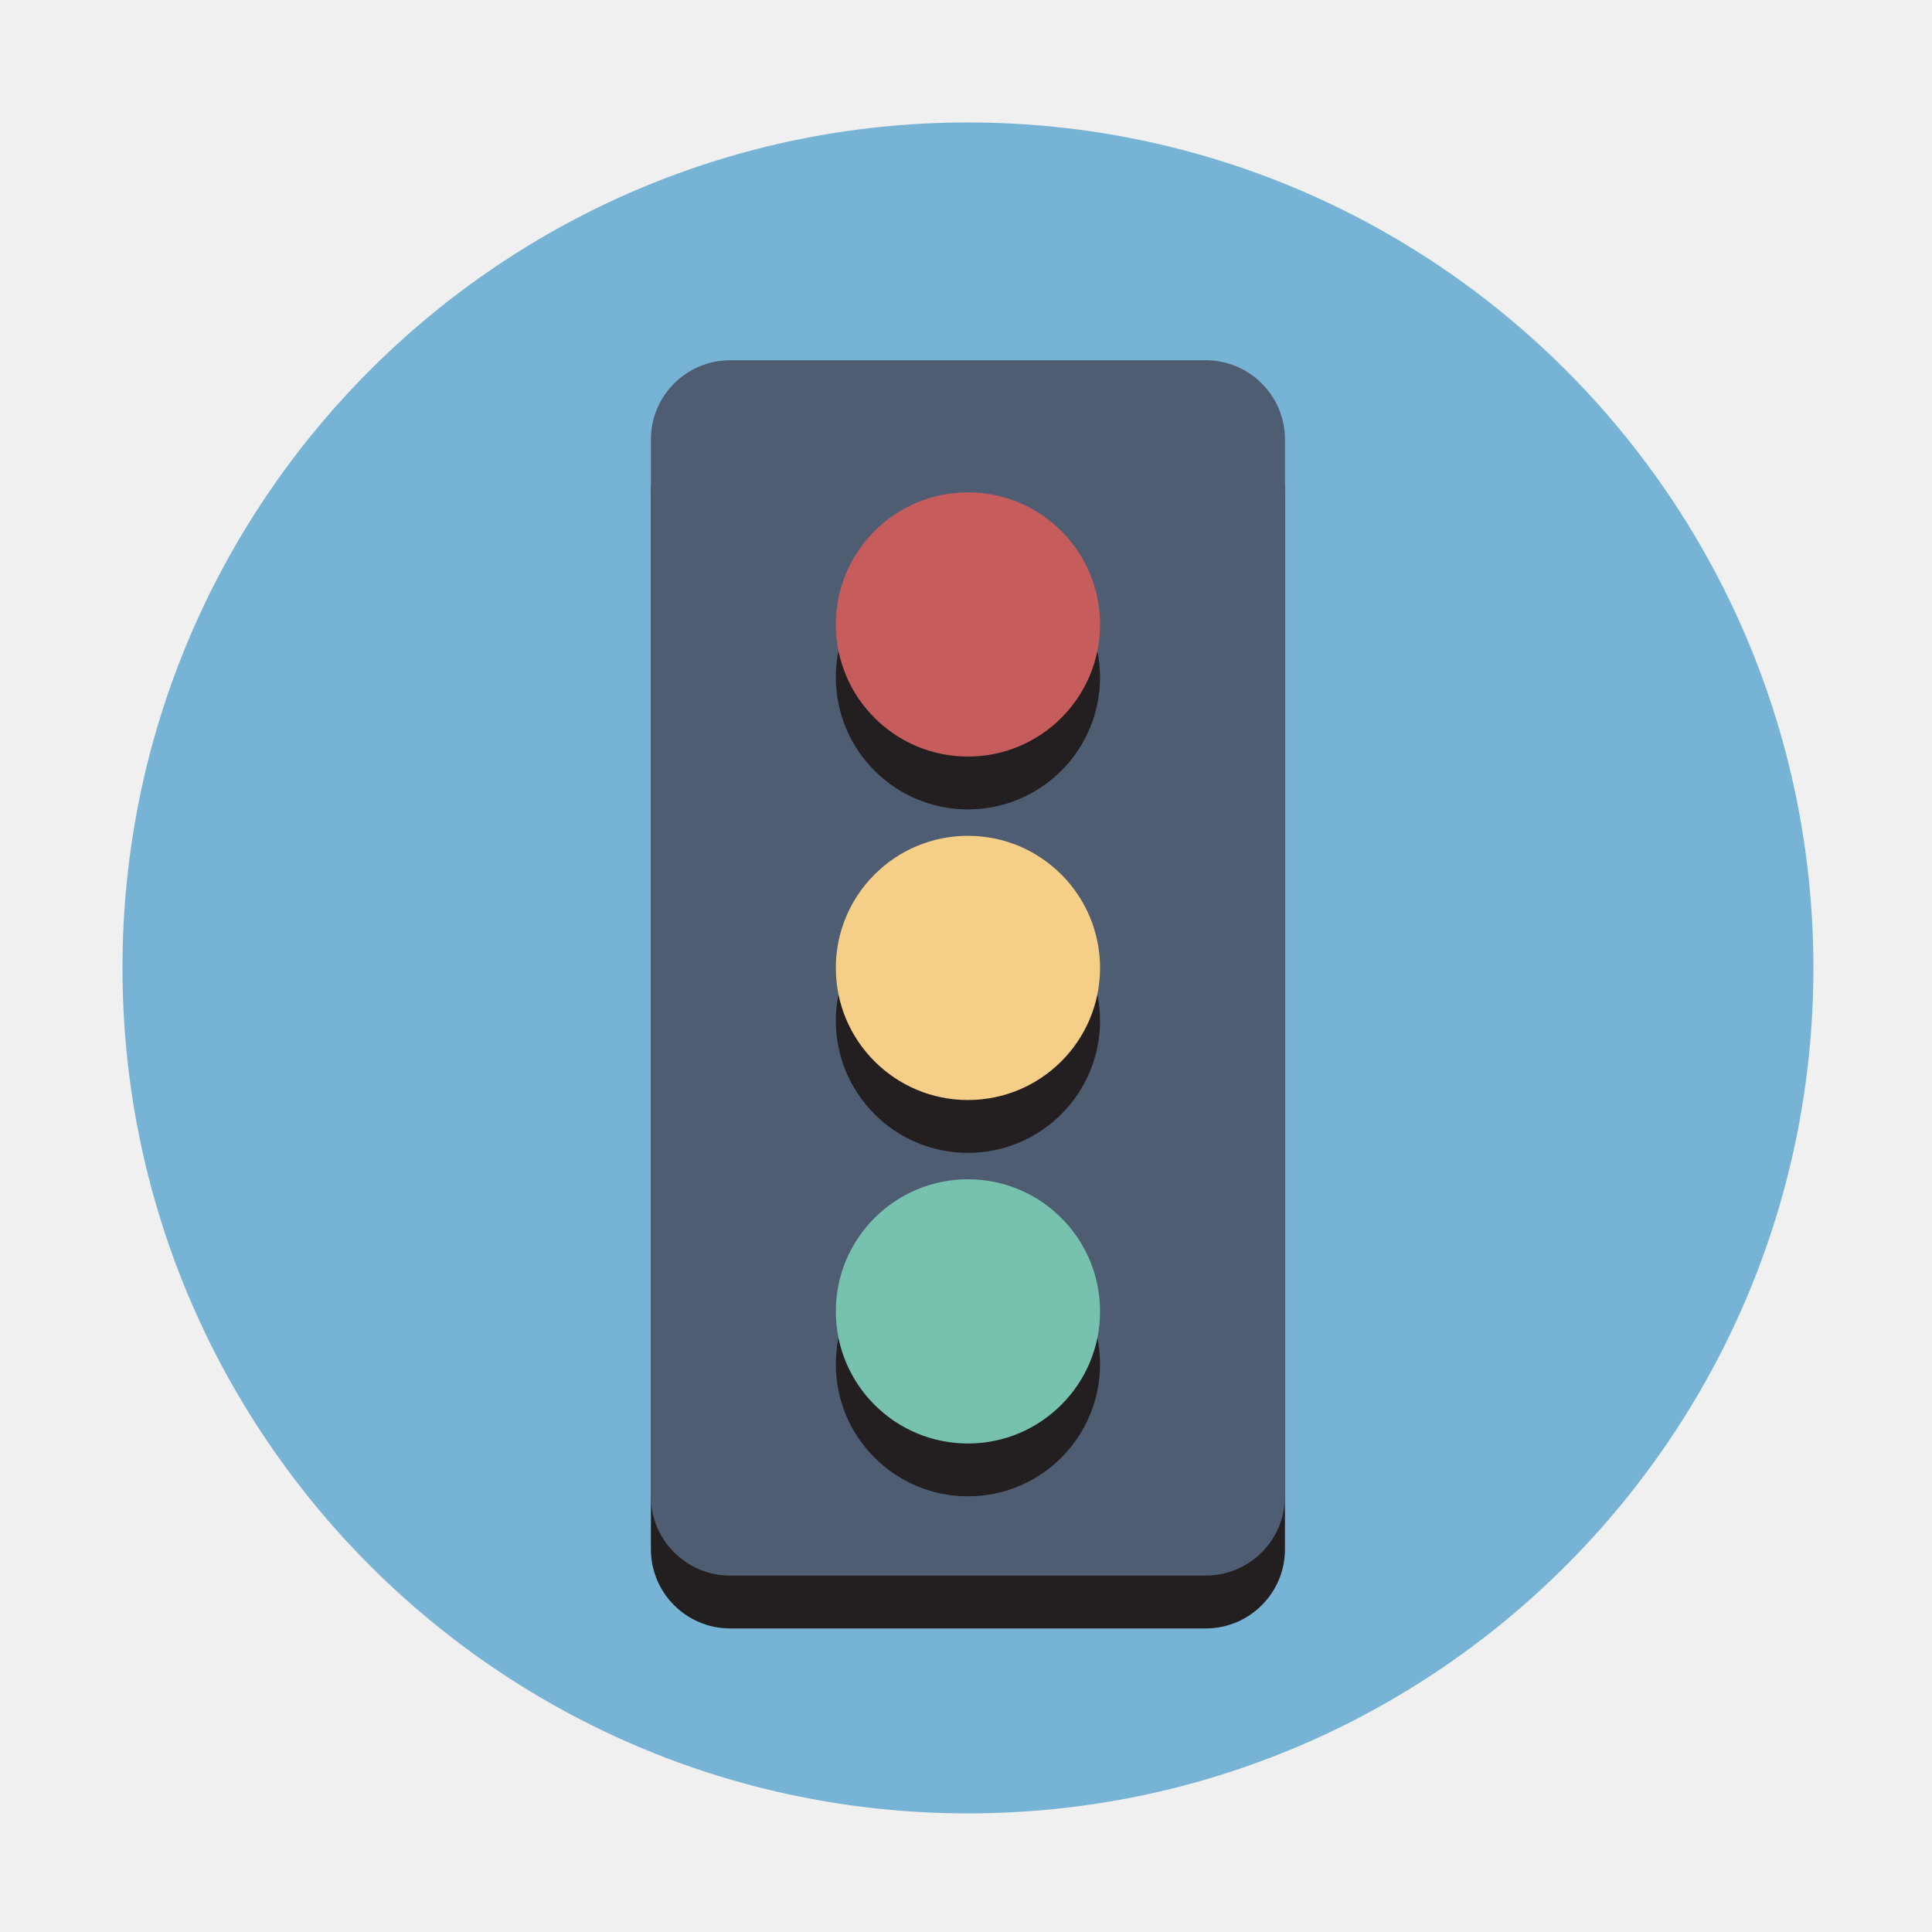
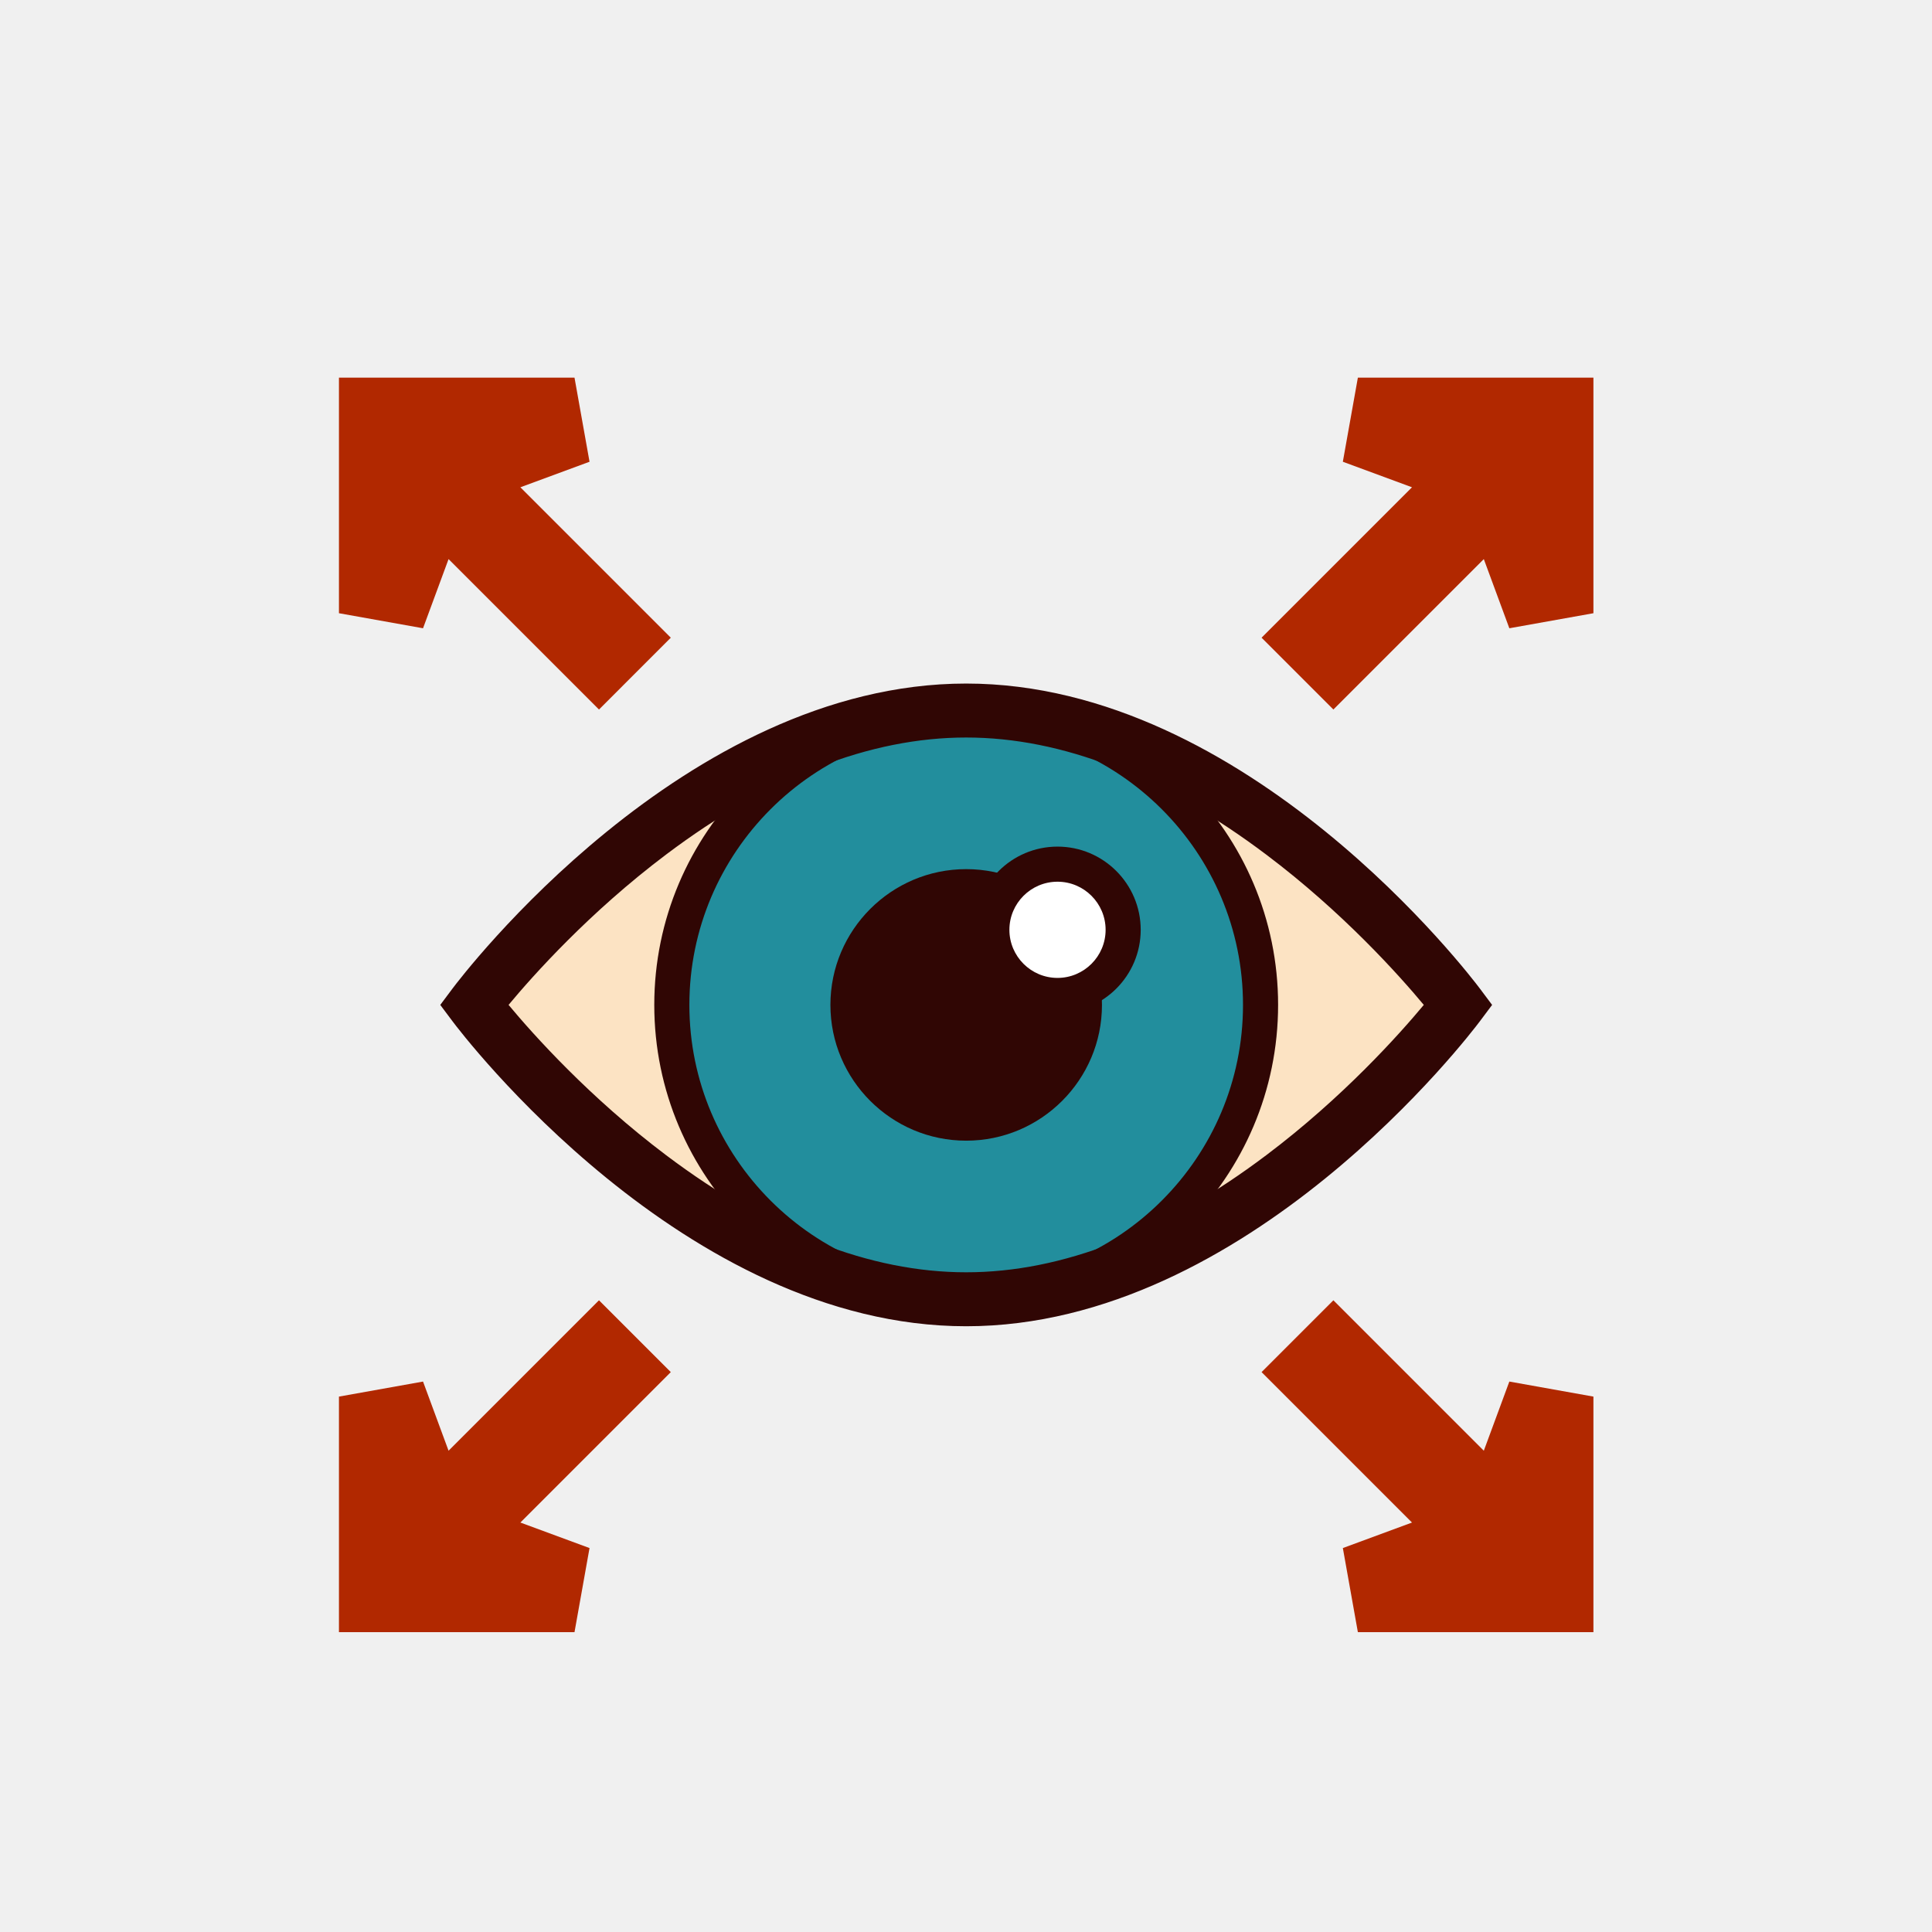
- <svg xmlns="http://www.w3.org/2000/svg" t="1643359990824" class="icon" viewBox="0 0 1024 1024" version="1.1" p-id="13248" width="48" height="48">
+ <svg xmlns="http://www.w3.org/2000/svg" t="1643374536086" class="icon" viewBox="0 0 1024 1024" version="1.1" p-id="34551" width="48" height="48">
  <defs>
    <style type="text/css" />
  </defs>
-   <path d="M513.028 513.017m-448.112 0a448.112 448.112 0 1 0 896.224 0 448.112 448.112 0 1 0-896.224 0Z" fill="#77B3D4" p-id="13249" />
-   <path d="M681.07 821.095c0 23.202-18.809 42.01-42.01 42.01H386.996c-23.202 0-42.011-18.809-42.011-42.01v-560.14c0-23.202 18.809-42.011 42.011-42.011h252.063c23.202 0 42.01 18.809 42.01 42.011v560.14z" fill="#231F20" p-id="13250" />
-   <path d="M681.07 793.088c0 23.202-18.809 42.01-42.01 42.01H386.996c-23.202 0-42.011-18.809-42.011-42.01v-560.14c0-23.202 18.809-42.011 42.011-42.011h252.063c23.202 0 42.01 18.809 42.01 42.011v560.14z" fill="#4F5D73" p-id="13251" />
-   <path d="M513.028 541.024m-70.018 0a70.018 70.018 0 1 0 140.036 0 70.018 70.018 0 1 0-140.036 0Z" fill="#231F20" p-id="13252" />
-   <path d="M513.028 358.979m-70.018 0a70.018 70.018 0 1 0 140.036 0 70.018 70.018 0 1 0-140.036 0Z" fill="#231F20" p-id="13253" />
-   <path d="M513.028 723.07m-70.018 0a70.018 70.018 0 1 0 140.036 0 70.018 70.018 0 1 0-140.036 0Z" fill="#231F20" p-id="13254" />
-   <path d="M513.028 513.017m-70.018 0a70.018 70.018 0 1 0 140.036 0 70.018 70.018 0 1 0-140.036 0Z" fill="#F5CF87" p-id="13255" />
-   <path d="M513.028 330.972m-70.018 0a70.018 70.018 0 1 0 140.036 0 70.018 70.018 0 1 0-140.036 0Z" fill="#C75C5C" p-id="13256" />
-   <path d="M513.028 695.063m-70.018 0a70.018 70.018 0 1 0 140.036 0 70.018 70.018 0 1 0-140.036 0Z" fill="#76C2AF" p-id="13257" />
+   <path d="M243.768 527.046s140.309-159.748 268.333-159.748S780.43 538.2 780.43 538.2 640.126 697.942 512.1 697.942 243.768 527.046 243.768 527.046z" fill="#FCE3C3" p-id="34552" />
+   <path d="M511.333 532.62m-156.552 0a156.552 156.552 0 1 0 313.104 0 156.552 156.552 0 1 0-313.104 0Z" fill="#228E9D" p-id="34553" />
+   <path d="M512.101 697.942c-91.157 0-165.322-74.164-165.322-165.319 0-91.161 74.164-165.325 165.322-165.325S677.42 441.462 677.42 532.623c-0.001 91.155-74.161 165.319-165.319 165.319z m0-312.042c-80.9 0-146.72 65.82-146.72 146.723 0 80.897 65.82 146.717 146.72 146.717 80.901 0 146.717-65.82 146.717-146.717 0-80.904-65.817-146.723-146.717-146.723z" fill="#300604" p-id="34554" />
+   <path d="M512.101 697.942c-147.047 0-263.449-153.22-268.333-159.742l-4.172-5.577 4.172-5.577c4.884-6.522 121.286-159.748 268.333-159.748 147.045 0 263.446 153.226 268.33 159.748l4.175 5.577-4.175 5.577c-4.884 6.521-121.286 159.742-268.33 159.742zM263.075 532.617c22.35 27.442 126.575 146.723 249.026 146.723 122.439 0 226.661-119.263 249.02-146.717C738.762 505.168 634.54 385.9 512.101 385.9c-122.591 0-226.694 119.268-249.026 146.717z" fill="#300604" p-id="34555" />
+   <path d="M512.101 702.941c-149.519 0-267.391-155.142-272.335-161.745l-6.414-8.573 6.412-8.572c4.947-6.606 122.84-161.753 272.336-161.753 149.482 0 267.387 155.146 272.332 161.751l6.419 8.574-6.418 8.573c-4.945 6.605-122.829 161.745-272.332 161.745zM245.84 532.623l1.931 2.581c4.821 6.439 119.759 157.737 264.329 157.737 144.557 0 259.505-151.298 264.328-157.739l1.931-2.579-1.932-2.581c-4.822-6.439-119.793-157.744-264.327-157.744-144.548 0-259.507 151.304-264.33 157.745l-1.93 2.58zM512.101 684.34c-53.061 0-108.595-21.559-165.058-64.076-44.421-33.45-76.23-70.229-87.844-84.489l-2.57-3.155 2.569-3.157c11.604-14.263 43.386-51.048 87.786-84.491 56.444-42.515 111.998-64.071 165.118-64.071 53.058 0 108.587 21.557 165.048 64.072 44.427 33.453 76.236 70.233 87.85 84.494l2.571 3.157-2.571 3.157c-11.613 14.26-43.422 51.038-87.85 84.491-56.462 42.512-111.993 64.068-165.049 64.068zM269.552 532.615c13.089 15.718 42.927 49.104 83.506 79.659 54.691 41.184 108.201 62.065 159.043 62.065 50.838 0 104.345-20.879 159.032-62.058 40.583-30.557 70.421-63.941 83.511-79.659-13.09-15.719-42.929-49.105-83.511-79.663-54.688-41.181-108.194-62.061-159.032-62.061-50.901 0-104.431 20.88-159.102 62.06-40.558 30.55-70.37 63.938-83.447 79.657z" fill="#300604" p-id="34556" />
+   <path d="M512.099 532.621m-62.664 0a62.664 62.664 0 1 0 125.328 0 62.664 62.664 0 1 0-125.328 0Z" fill="#300604" p-id="34557" />
+   <path d="M512.101 604.582c-39.683 0-71.966-32.28-71.966-71.959 0-39.68 32.283-71.966 71.966-71.966 39.68 0 71.963 32.287 71.963 71.966 0 39.679-32.284 71.959-71.963 71.959z m0-125.324c-29.425 0-53.364 23.936-53.364 53.365 0 29.422 23.939 53.358 53.364 53.358 29.422 0 53.362-23.936 53.362-53.358-0.001-29.428-23.94-53.365-53.362-53.365z" fill="#300604" p-id="34558" />
+   <path d="M560.498 492.819m-34.798 0a34.798 34.798 0 1 0 69.596 0 34.798 34.798 0 1 0-69.596 0Z" fill="#FFFFFF" p-id="34559" />
+   <path d="M560.497 536.916c-24.315 0-44.097-19.783-44.097-44.094 0-24.317 19.782-44.1 44.097-44.1 24.318 0 44.1 19.783 44.1 44.1 0 24.311-19.782 44.094-44.1 44.094z m0-69.592c-14.057 0-25.495 11.439-25.495 25.498 0 14.054 11.438 25.493 25.495 25.493 14.06 0 25.498-11.439 25.498-25.493 0-14.06-11.438-25.498-25.498-25.498z" fill="#300604" p-id="34560" />
+   <path d="M719.699 200.17l-7.963 44.567 36.653 13.531-79.728 79.725 38.06 38.066 79.729-79.726 13.534 36.658 44.563-7.973V200.17zM237.748 296.333l79.73 79.726 38.06-38.066-79.728-79.725 36.652-13.531-7.963-44.567H179.652v124.848l44.563 7.973zM317.475 689.18l-79.728 79.73-13.532-36.655-44.563 7.973v124.848h124.847l7.963-44.574-36.649-13.526 79.728-79.73zM786.451 768.91l-79.727-79.73-38.066 38.066 79.727 79.73-36.646 13.526 7.96 44.574h124.848V740.228l-44.563-7.973z" fill="#B12800" p-id="34561" />
</svg>
